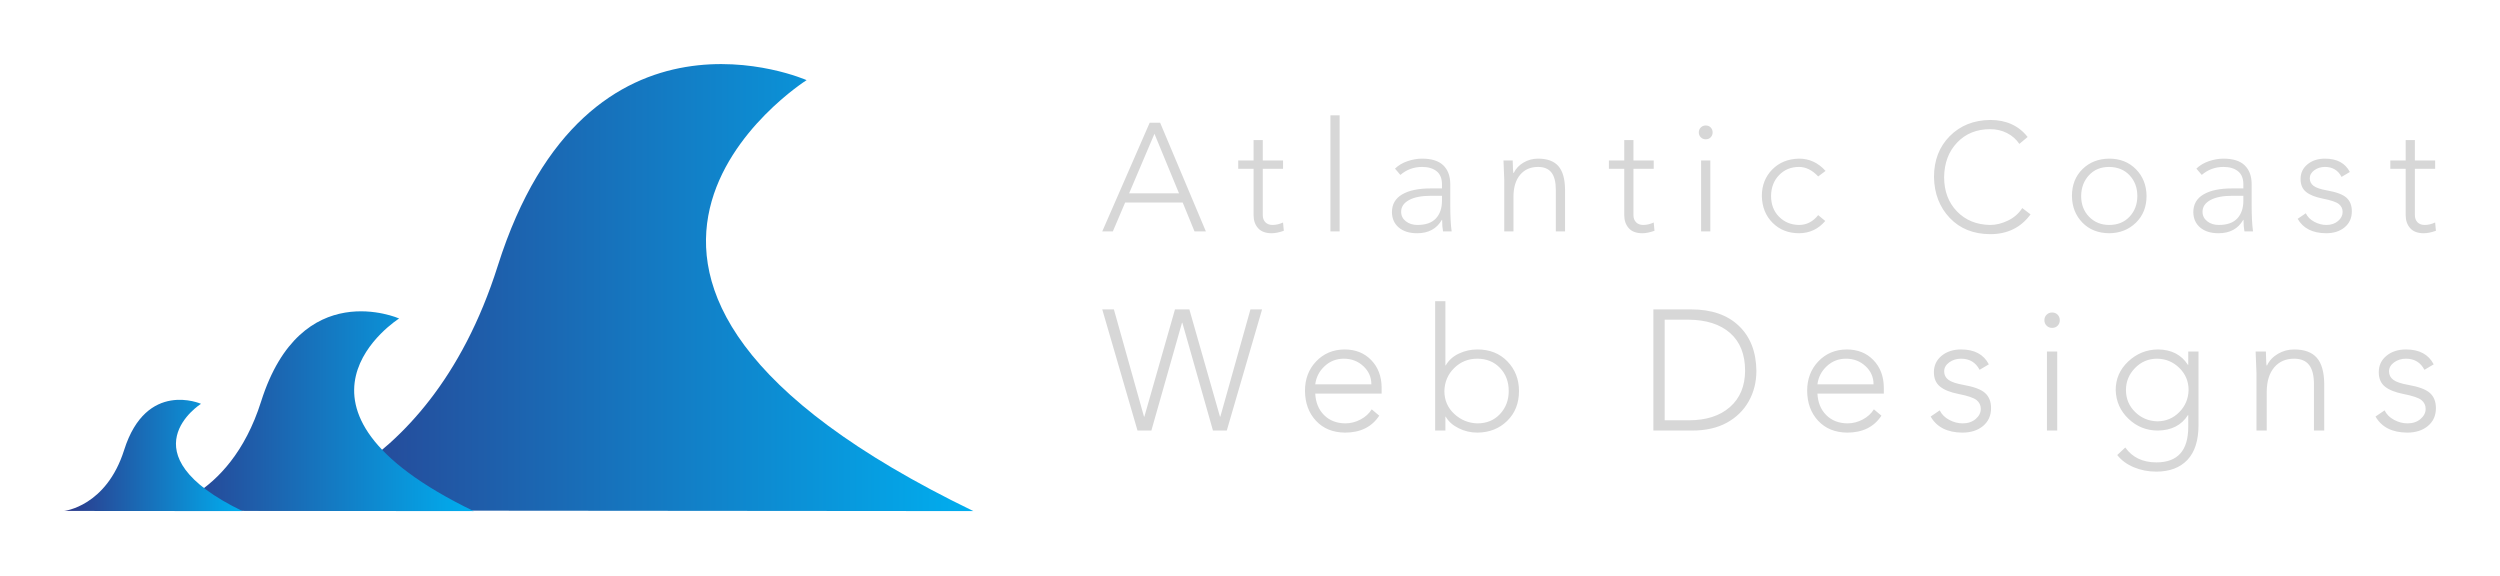
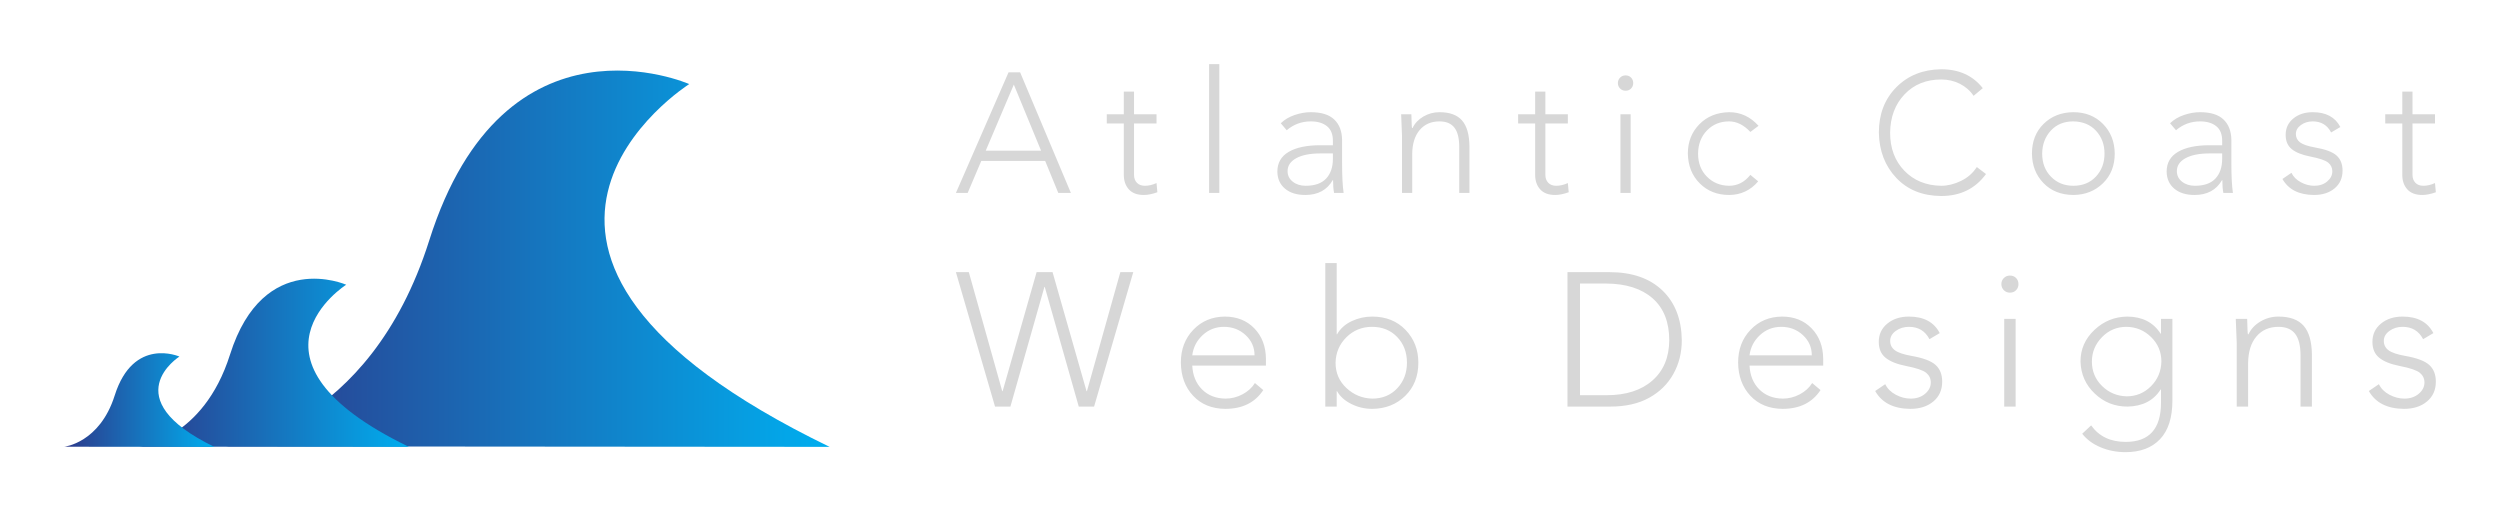
- <svg xmlns="http://www.w3.org/2000/svg" version="1.1" width="3162.115" height="727.521" viewBox="0 0 3162.115 727.521">
-   <g transform="scale(8.10574) translate(10, 10)">
-     <defs id="SvgjsDefs21609">
-       <linearGradient id="SvgjsLinearGradient21616">
-         <stop id="SvgjsStop21617" stop-color="#2d388a" offset="0" />
-         <stop id="SvgjsStop21618" stop-color="#00aeef" offset="1" />
+ <svg xmlns="http://www.w3.org/2000/svg" version="1.1" width="3162.302" height="649.449" viewBox="0 0 3162.302 649.449">
+   <g transform="scale(8.115087) translate(10, 10)">
+     <defs id="SvgjsDefs25599">
+       <linearGradient id="SvgjsLinearGradient25606">
+         <stop id="SvgjsStop25607" stop-color="#2d388a" offset="0" />
+         <stop id="SvgjsStop25608" stop-color="#00aeef" offset="1" />
      </linearGradient>
    </defs>
-     <g id="SvgjsG21610" featureKey="mugSzh-0" transform="matrix(1.568178,0,0,1.568178,-7.840891,-36.06683)" fill="url(#SvgjsLinearGradient21616)">
+     <g id="SvgjsG25600" featureKey="mugSzh-0" transform="matrix(1.318695,0,0,1.318695,-6.593477,-29.32892)" fill="url(#SvgjsLinearGradient25606)">
      <path d="M24.152,67.419c0,0,16.858-1.746,24.003-24.345c8.891-28.124,30.73-18.478,30.73-18.478s-31.22,19.741,16.597,42.883  L24.152,67.419z" />
      <path d="M13.877,67.452c0,0,7.535-0.779,10.728-10.88c3.974-12.569,13.734-8.258,13.734-8.258s-13.953,8.823,7.418,19.166  L13.877,67.452z" />
      <path d="M5,67.464c0,0,4.196-0.434,5.975-6.06c2.213-7.001,7.649-4.6,7.649-4.6s-7.771,4.914,4.131,10.675L5,67.464z" />
    </g>
-     <g id="SvgjsG21611" featureKey="PPkF4s-0" transform="matrix(1.197662,0,0,1.197662,161.8802,2.15541)" fill="#d7d7d7">
+     <g id="SvgjsG25601" featureKey="PPkF4s-0" transform="matrix(1.327574,0,0,1.327574,138.8672,-6.478559)" fill="#d7d7d7">
      <path d="M3.6 15.04 l6.5 0 l-3.2 -7.76 z M7.64 5.84 l5.96 14.16 l-1.48 0 l-1.54 -3.76 l-7.5 0 l-1.6 3.76 l-1.38 0 l6.18 -14.16 l1.36 0 z M19.814 8.1 l1.2 0 l0 2.66 l2.64 0 l0 1.08 l-2.64 0 l0 6.04 q0 0.58 0.34 0.93 t0.94 0.35 q0.66 0 1.36 -0.32 l0.1 1.08 q-0.9 0.32 -1.58 0.32 q-1.18 0 -1.77 -0.66 t-0.59 -1.7 l0 -6.04 l-2 0 l0 -1.08 l2 0 l0 -2.66 z M29.828 4.88 l1.2 0 l0 15.12 l-1.2 0 l0 -15.12 z M39.042 17.44 q0 0.76 0.61 1.24 t1.51 0.48 q1.62 0 2.41 -0.85 t0.79 -2.31 l0 -0.64 l-1.44 0 q-1.84 0 -2.86 0.56 t-1.02 1.52 z M41.762 10.52 q1.86 0 2.76 0.86 t0.92 2.4 l0 2.74 q0 2.24 0.18 3.48 l-1.12 0 q-0.12 -0.62 -0.12 -1.5 l-0.04 0 q-1 1.74 -3.22 1.74 q-1.5 0 -2.38 -0.74 t-0.9 -2 q0 -1.54 1.33 -2.32 t3.71 -0.78 l1.48 0 l0 -0.54 q0 -1.14 -0.7 -1.7 t-1.9 -0.56 q-1.6 0 -2.82 1.04 l-0.7 -0.82 q0.66 -0.64 1.63 -0.97 t1.89 -0.33 z M56.876 10.52 q1.8 0 2.65 0.97 t0.87 3.05 l0 5.46 l-1.2 0 l0 -5.4 q0 -1.54 -0.57 -2.27 t-1.75 -0.73 q-1.46 0 -2.32 1.01 t-0.88 2.81 l0 4.58 l-1.2 0 l0 -6.74 q-0.02 -0.58 -0.1 -2.5 l1.2 0 q0.04 1.58 0.08 1.62 l0.06 0 q0.4 -0.84 1.27 -1.35 t1.89 -0.51 z M68.11 8.1 l1.2 0 l0 2.66 l2.64 0 l0 1.08 l-2.64 0 l0 6.04 q0 0.58 0.34 0.93 t0.94 0.35 q0.66 0 1.36 -0.32 l0.1 1.08 q-0.9 0.32 -1.58 0.32 q-1.18 0 -1.77 -0.66 t-0.59 -1.7 l0 -6.04 l-2 0 l0 -1.08 l2 0 l0 -2.66 z M78.124 10.76 l1.2 0 l0 9.24 l-1.2 0 l0 -9.24 z M78.724 6.2 q0.4 0 0.65 0.26 t0.25 0.64 t-0.25 0.64 t-0.65 0.26 q-0.38 0 -0.64 -0.26 t-0.26 -0.64 t0.26 -0.64 t0.64 -0.26 z M90.898 10.52 q2 0 3.44 1.6 l-0.96 0.72 q-1.16 -1.24 -2.5 -1.24 q-1.56 0 -2.59 1.06 t-1.05 2.72 q0 1.66 1.04 2.71 t2.6 1.07 q1.48 0 2.5 -1.28 l0.92 0.76 q-1.34 1.58 -3.4 1.6 q-2.1 0 -3.46 -1.36 t-1.4 -3.5 q0 -2.06 1.35 -3.44 t3.51 -1.42 z M115.786 5.48 q3.14 0 4.88 2.22 l-1.08 0.9 q-0.6 -0.9 -1.6 -1.41 t-2.2 -0.51 q-2.64 0 -4.3 1.74 t-1.7 4.5 q0 2.74 1.67 4.47 t4.33 1.77 q1.14 0 2.32 -0.57 t1.86 -1.63 l1.08 0.82 q-1.88 2.58 -5.26 2.58 q-3.28 -0.02 -5.27 -2.12 t-2.05 -5.32 q0 -3.26 2.05 -5.33 t5.27 -2.11 z M127.64 15.38 q0 1.66 1.04 2.72 t2.62 1.06 q1.64 0 2.65 -1.08 t1.01 -2.7 q0 -1.6 -1 -2.68 t-2.68 -1.1 q-1.62 0 -2.62 1.08 t-1.02 2.7 z M131.3 10.52 q2.12 0 3.48 1.38 t1.38 3.48 q0 2.14 -1.39 3.49 t-3.47 1.37 q-2.18 -0.02 -3.51 -1.4 t-1.35 -3.46 q0 -2.14 1.37 -3.49 t3.49 -1.37 z M143.454 17.44 q0 0.76 0.61 1.24 t1.51 0.48 q1.62 0 2.41 -0.85 t0.79 -2.31 l0 -0.64 l-1.44 0 q-1.84 0 -2.86 0.56 t-1.02 1.52 z M146.174 10.52 q1.86 0 2.76 0.86 t0.92 2.4 l0 2.74 q0 2.24 0.18 3.48 l-1.12 0 q-0.12 -0.62 -0.12 -1.5 l-0.04 0 q-1 1.74 -3.22 1.74 q-1.5 0 -2.38 -0.74 t-0.9 -2 q0 -1.54 1.33 -2.32 t3.71 -0.78 l1.48 0 l0 -0.54 q0 -1.14 -0.7 -1.7 t-1.9 -0.56 q-1.6 0 -2.82 1.04 l-0.7 -0.82 q0.66 -0.64 1.63 -0.97 t1.89 -0.33 z M159.408 10.52 q2.34 0 3.24 1.74 l-1.08 0.64 q-0.68 -1.3 -2.16 -1.3 q-0.8 0 -1.39 0.43 t-0.59 1.05 t0.5 0.99 t1.74 0.59 q1.84 0.32 2.54 0.95 t0.7 1.77 q0 1.3 -0.93 2.08 t-2.43 0.78 q-2.64 -0.02 -3.7 -1.88 l1.06 -0.72 q0.34 0.7 1.11 1.11 t1.57 0.41 q0.92 0 1.52 -0.51 t0.6 -1.19 q0 -0.62 -0.49 -1.02 t-2.13 -0.72 q-1.42 -0.28 -2.14 -0.86 t-0.72 -1.68 q0 -1.18 0.9 -1.92 t2.28 -0.74 z M169.922 8.1 l1.2 0 l0 2.66 l2.64 0 l0 1.08 l-2.64 0 l0 6.04 q0 0.58 0.34 0.93 t0.94 0.35 q0.66 0 1.36 -0.32 l0.1 1.08 q-0.9 0.32 -1.58 0.32 q-1.18 0 -1.77 -0.66 t-0.59 -1.7 l0 -6.04 l-2 0 l0 -1.08 l2 0 l0 -2.66 z" />
    </g>
-     <g id="SvgjsG21612" featureKey="PPkF4s-1" transform="matrix(1.335053,0,0,1.335053,161.8665,30.48494)" fill="#d7d7d7">
+     <g id="SvgjsG25602" featureKey="PPkF4s-1" transform="matrix(1.479868,0,0,1.479868,138.852,23.77824)" fill="#d7d7d7">
      <path d="M1.46 5.84 l3.52 12.54 l0.04 0 l3.58 -12.54 l1.68 0 l3.58 12.54 l0.04 0 l3.52 -12.54 l1.36 0 l-4.12 14.14 l-0.02 0.02 l-1.6 0 l-3.58 -12.6 l-0.04 0 l-3.58 12.6 l-1.62 0 l-4.12 -14.16 l1.36 0 z M31.554 14.6 q0 -1.26 -0.94 -2.13 t-2.28 -0.87 q-1.3 0 -2.24 0.87 t-1.1 2.13 l6.56 0 z M28.414 10.52 q1.92 0 3.12 1.24 t1.22 3.2 l0 0.72 l-7.76 0 q0.08 1.56 1.03 2.51 t2.47 0.97 q0.94 0 1.79 -0.45 t1.31 -1.19 l0.88 0.74 q-1.3 1.98 -4 1.98 q-2.12 -0.02 -3.39 -1.38 t-1.29 -3.5 q0 -2.08 1.31 -3.45 t3.31 -1.39 z M40.088 15.38 q0 1.6 1.15 2.67 t2.71 1.11 q1.62 0 2.64 -1.09 t1.02 -2.69 q0 -1.64 -1.03 -2.71 t-2.65 -1.07 q-1.58 0 -2.69 1.09 t-1.15 2.69 z M39.008 4.88 l1.2 0 l0 7.5 l0.04 0 q0.52 -0.9 1.54 -1.38 t2.16 -0.48 q2.16 0 3.51 1.4 t1.35 3.46 q0 2.14 -1.38 3.49 t-3.48 1.37 q-1.18 0 -2.21 -0.52 t-1.49 -1.34 l-0.04 0 l0 1.62 l-1.2 0 l0 -15.12 z M68.656 18.8 q3.04 0 4.8 -1.54 t1.78 -4.24 q0 -2.88 -1.75 -4.42 t-4.89 -1.56 l-2.76 0 l0 11.76 l2.82 0 z M68.936 5.84 q3.56 0 5.57 1.92 t2.05 5.26 q0 1.96 -0.89 3.55 t-2.56 2.51 t-4.09 0.92 l-4.5 0 l0 -14.16 l4.42 0 z M90.25 14.6 q0 -1.26 -0.94 -2.13 t-2.28 -0.87 q-1.3 0 -2.24 0.87 t-1.1 2.13 l6.56 0 z M87.11 10.52 q1.92 0 3.12 1.24 t1.22 3.2 l0 0.72 l-7.76 0 q0.08 1.56 1.03 2.51 t2.47 0.97 q0.94 0 1.79 -0.45 t1.31 -1.19 l0.88 0.74 q-1.3 1.98 -4 1.98 q-2.12 -0.02 -3.39 -1.38 t-1.29 -3.5 q0 -2.08 1.31 -3.45 t3.31 -1.39 z M100.484 10.52 q2.34 0 3.24 1.74 l-1.08 0.64 q-0.68 -1.3 -2.16 -1.3 q-0.8 0 -1.39 0.43 t-0.59 1.05 t0.5 0.99 t1.74 0.59 q1.84 0.32 2.54 0.95 t0.7 1.77 q0 1.3 -0.93 2.08 t-2.43 0.78 q-2.64 -0.02 -3.7 -1.88 l1.06 -0.72 q0.34 0.7 1.11 1.11 t1.57 0.41 q0.92 0 1.52 -0.51 t0.6 -1.19 q0 -0.62 -0.49 -1.02 t-2.13 -0.72 q-1.42 -0.28 -2.14 -0.86 t-0.72 -1.68 q0 -1.18 0.9 -1.92 t2.28 -0.74 z M110.518 10.76 l1.2 0 l0 9.24 l-1.2 0 l0 -9.24 z M111.118 6.2 q0.4 0 0.65 0.26 t0.25 0.64 t-0.25 0.64 t-0.65 0.26 q-0.38 0 -0.64 -0.26 t-0.26 -0.64 t0.26 -0.64 t0.64 -0.26 z M119.752 15.26 q0 1.52 1.07 2.57 t2.59 1.09 q1.5 0 2.56 -1.06 t1.1 -2.6 q0 -1.52 -1.08 -2.58 t-2.6 -1.08 q-1.52 0 -2.58 1.09 t-1.06 2.57 z M123.492 10.52 q2.36 0.02 3.5 1.8 l0.04 0 l0 -1.56 l1.2 0 l0 8.6 q0 2.7 -1.3 4.07 t-3.64 1.37 q-1.4 0 -2.62 -0.51 t-1.94 -1.43 l0.94 -0.88 q1.24 1.74 3.64 1.74 q3.72 0 3.72 -4.14 l0 -1.38 l-0.04 0 q-1.12 1.76 -3.5 1.8 q-2 0 -3.44 -1.37 t-1.5 -3.37 q0 -1.96 1.47 -3.34 t3.47 -1.4 z M139.406 10.52 q1.8 0 2.65 0.97 t0.87 3.05 l0 5.46 l-1.2 0 l0 -5.4 q0 -1.54 -0.57 -2.27 t-1.75 -0.73 q-1.46 0 -2.32 1.01 t-0.88 2.81 l0 4.58 l-1.2 0 l0 -6.74 q-0.02 -0.58 -0.1 -2.5 l1.2 0 q0.04 1.58 0.08 1.62 l0.06 0 q0.4 -0.84 1.27 -1.35 t1.89 -0.51 z M152.48 10.52 q2.34 0 3.24 1.74 l-1.08 0.64 q-0.68 -1.3 -2.16 -1.3 q-0.8 0 -1.39 0.43 t-0.59 1.05 t0.5 0.99 t1.74 0.59 q1.84 0.32 2.54 0.95 t0.7 1.77 q0 1.3 -0.93 2.08 t-2.43 0.78 q-2.64 -0.02 -3.7 -1.88 l1.06 -0.72 q0.34 0.7 1.11 1.11 t1.57 0.41 q0.92 0 1.52 -0.51 t0.6 -1.19 q0 -0.62 -0.49 -1.02 t-2.13 -0.72 q-1.42 -0.28 -2.14 -0.86 t-0.72 -1.68 q0 -1.18 0.9 -1.92 t2.28 -0.74 z" />
    </g>
  </g>
</svg>
